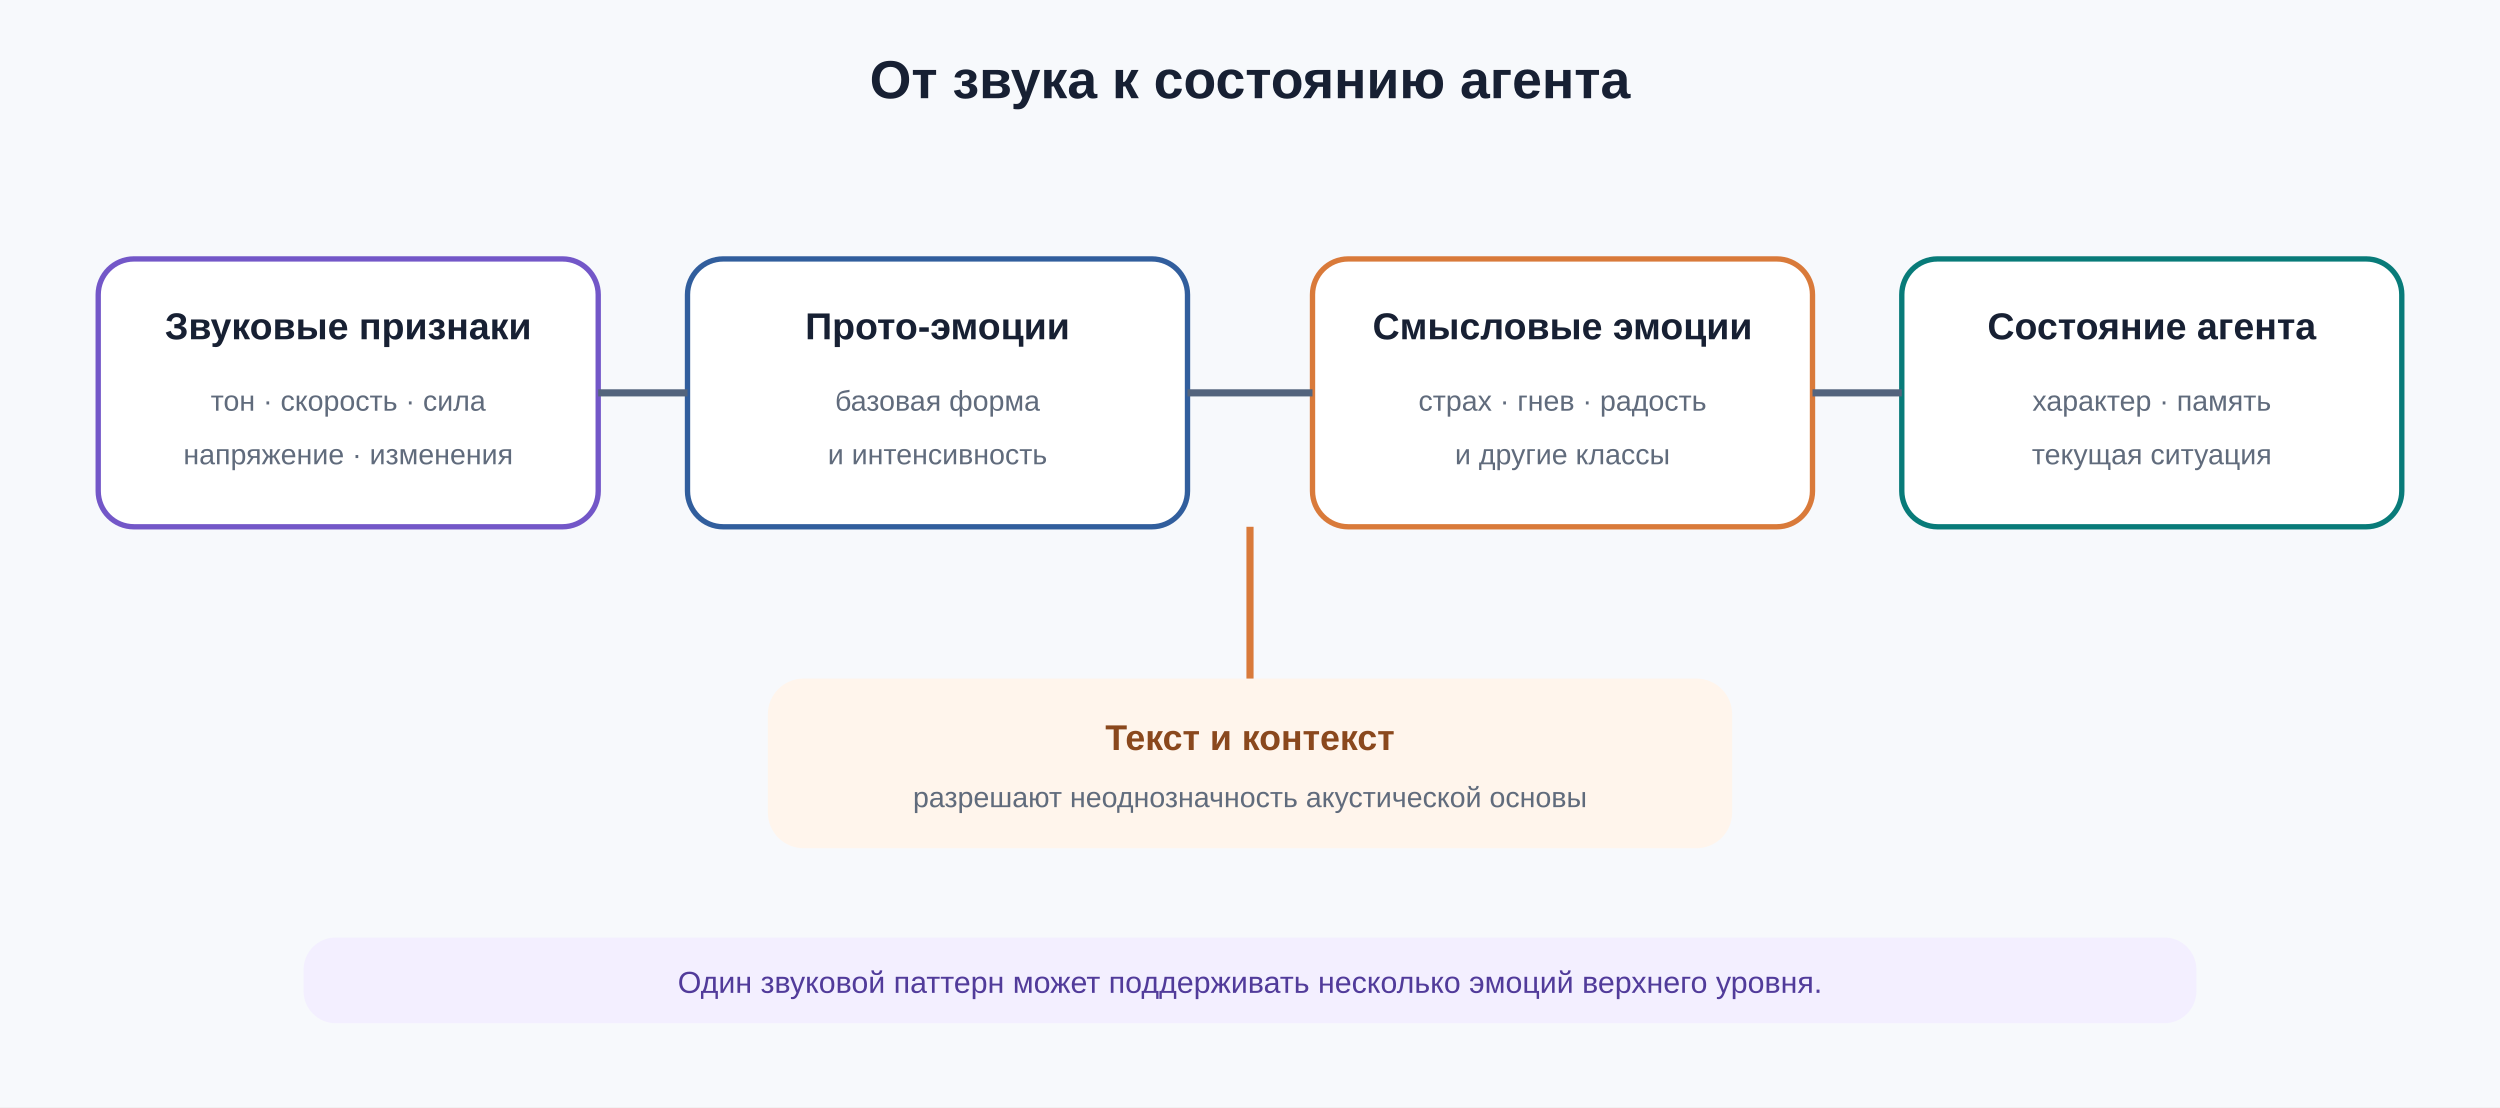
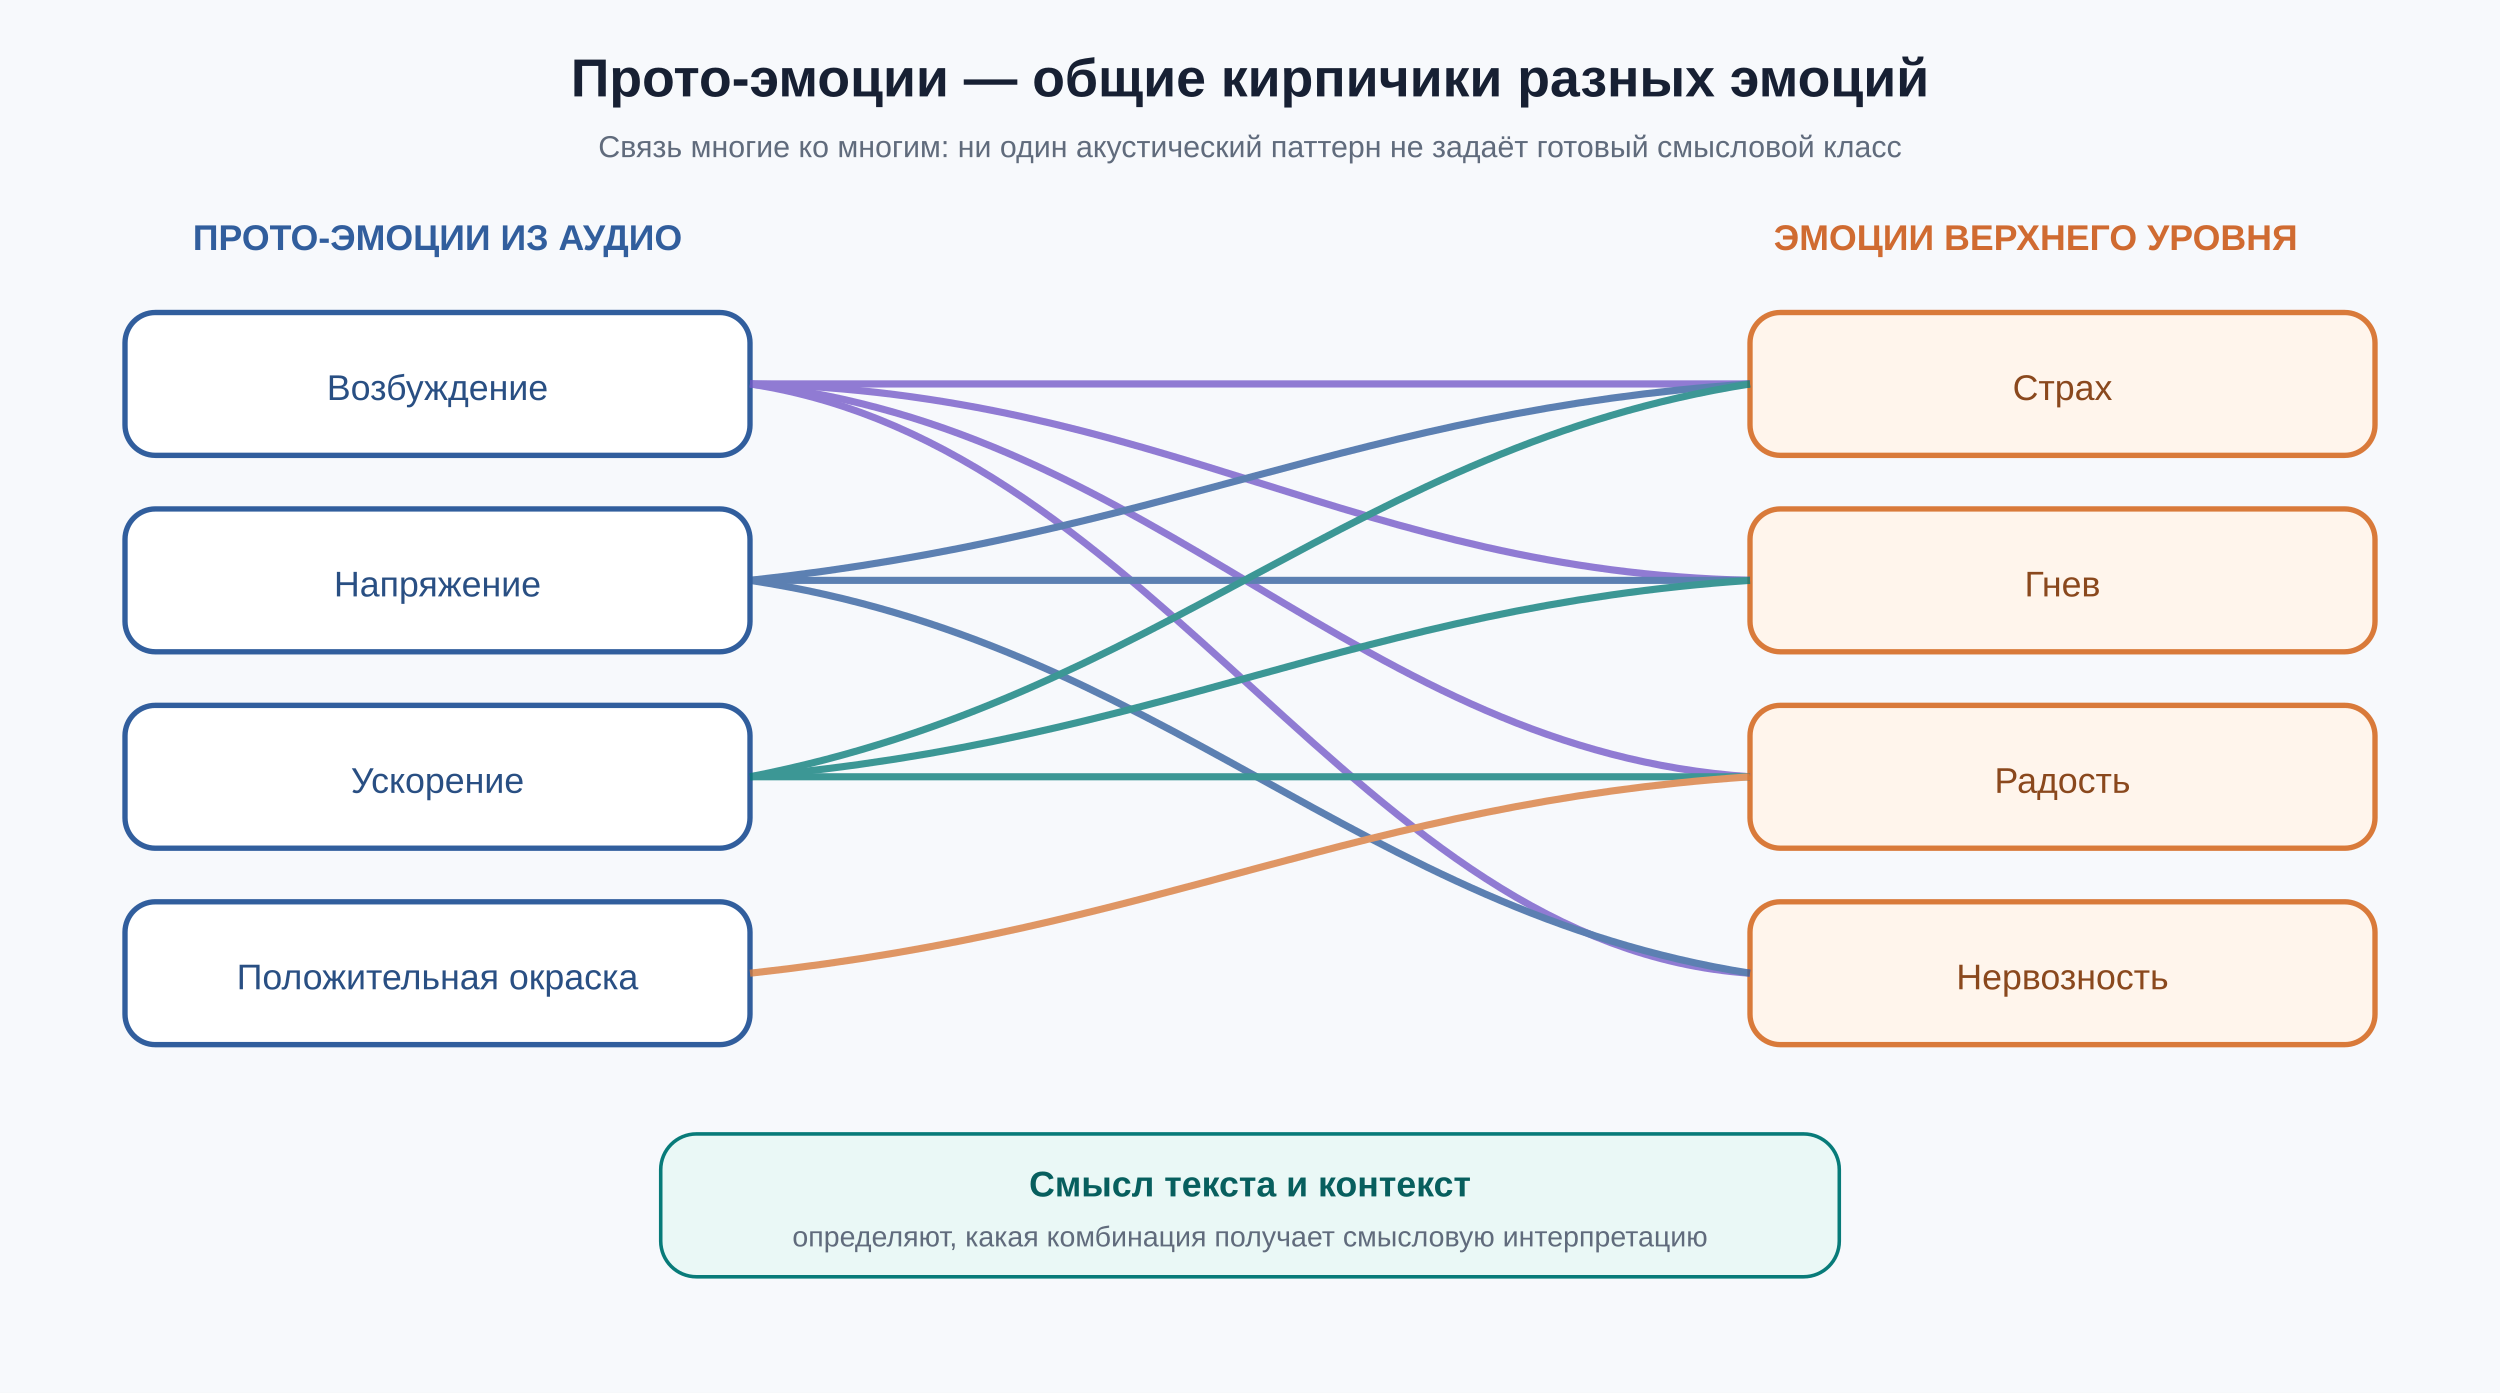
- <svg xmlns="http://www.w3.org/2000/svg" width="1400" height="620">
-   <rect width="100%" height="100%" fill="#f7f9fc" />
-   <text x="700" y="55" text-anchor="middle" font-family="Arial" font-size="30" font-weight="700" fill="#172033">От звука к состоянию агента</text>
+ <svg xmlns="http://www.w3.org/2000/svg" width="1400" height="780" viewBox="0 0 1400 780" role="img" aria-labelledby="title desc">
+   <rect width="1400" height="780" fill="#f7f9fc" />
+   <text x="700" y="54" text-anchor="middle" font-family="Arial" font-size="30" font-weight="700" fill="#172033">Прото-эмоции — общие кирпичики разных эмоций</text>
+   <text x="700" y="88" text-anchor="middle" font-family="Arial" font-size="17" fill="#606b7c">Связь многие ко многим: ни один акустический паттерн не задаёт готовый смысловой класс</text>
  <g font-family="Arial">
-     <g fill="#fff" stroke-width="3">
-       <rect x="55" y="145" width="280" height="150" rx="20" stroke="#7357c8" />
-       <rect x="385" y="145" width="280" height="150" rx="20" stroke="#315e9d" />
-       <rect x="735" y="145" width="280" height="150" rx="20" stroke="#d97a3a" />
-       <rect x="1065" y="145" width="280" height="150" rx="20" stroke="#087b79" />
+     <text x="245" y="140" text-anchor="middle" font-size="20" font-weight="700" fill="#315e9d">ПРОТО-ЭМОЦИИ ИЗ АУДИО</text>
+     <text x="1140" y="140" text-anchor="middle" font-size="20" font-weight="700" fill="#d06b31">ЭМОЦИИ ВЕРХНЕГО УРОВНЯ</text>
+     <g fill="#fff" stroke="#315e9d" stroke-width="3">
+       <rect x="70" y="175" width="350" height="80" rx="17" />
+       <rect x="70" y="285" width="350" height="80" rx="17" />
+       <rect x="70" y="395" width="350" height="80" rx="17" />
+       <rect x="70" y="505" width="350" height="80" rx="17" />
    </g>
-     <g text-anchor="middle" font-size="21" font-weight="700" fill="#172033">
-       <text x="195" y="190">Звуковые признаки</text>
-       <text x="525" y="190">Прото-эмоции</text>
-       <text x="875" y="190">Смысловые эмоции</text>
-       <text x="1205" y="190">Состояние агента</text>
+     <g text-anchor="middle" font-size="20" fill="#294f83">
+       <text x="245" y="224">Возбуждение</text>
+       <text x="245" y="334">Напряжение</text>
+       <text x="245" y="444">Ускорение</text>
+       <text x="245" y="554">Положительная окраска</text>
    </g>
-     <g text-anchor="middle" font-size="16" fill="#606b7c">
-       <text x="195" y="230">тон · скорость · сила</text>
-       <text x="195" y="260">напряжение · изменения</text>
-       <text x="525" y="230">базовая форма</text>
-       <text x="525" y="260">и интенсивность</text>
-       <text x="875" y="230">страх · гнев · радость</text>
-       <text x="875" y="260">и другие классы</text>
-       <text x="1205" y="230">характер · память</text>
-       <text x="1205" y="260">текущая ситуация</text>
+     <g fill="#fff5ec" stroke="#d97a3a" stroke-width="3">
+       <rect x="980" y="175" width="350" height="80" rx="17" />
+       <rect x="980" y="285" width="350" height="80" rx="17" />
+       <rect x="980" y="395" width="350" height="80" rx="17" />
+       <rect x="980" y="505" width="350" height="80" rx="17" />
    </g>
-     <g stroke="#53647d" stroke-width="4">
-       <path d="M335 220H385" />
-       <path d="M665 220H735" />
-       <path d="M1015 220H1065" />
+     <g text-anchor="middle" font-size="20" fill="#8a481d">
+       <text x="1155" y="224">Страх</text>
+       <text x="1155" y="334">Гнев</text>
+       <text x="1155" y="444">Радость</text>
+       <text x="1155" y="554">Нервозность</text>
    </g>
-     <rect x="430" y="380" width="540" height="95" rx="20" fill="#fff5ec" />
-     <text x="700" y="420" text-anchor="middle" font-size="20" font-weight="700" fill="#8a481d">Текст и контекст</text>
-     <text x="700" y="452" text-anchor="middle" font-size="16" fill="#606b7c">разрешают неоднозначность акустической основы</text>
-     <path d="M700 380V295" stroke="#d97a3a" stroke-width="4" />
-     <rect x="170" y="525" width="1060" height="48" rx="18" fill="#f3efff" />
-     <text x="700" y="556" text-anchor="middle" font-size="17" fill="#513b9a">Один звуковой паттерн может поддерживать несколько эмоций верхнего уровня.</text>
+     <g fill="none" stroke-width="4" opacity=".78">
+       <path d="M420 215C650 215 750 215 980 215" stroke="#7357c8" />
+       <path d="M420 215C650 220 760 320 980 325" stroke="#7357c8" />
+       <path d="M420 215C650 240 760 420 980 435" stroke="#7357c8" />
+       <path d="M420 215C650 250 760 530 980 545" stroke="#7357c8" />
+       <path d="M420 325C650 300 760 230 980 215" stroke="#315e9d" />
+       <path d="M420 325C650 325 760 325 980 325" stroke="#315e9d" />
+       <path d="M420 325C650 360 760 510 980 545" stroke="#315e9d" />
+       <path d="M420 435C650 390 760 250 980 215" stroke="#087b79" />
+       <path d="M420 435C650 415 760 340 980 325" stroke="#087b79" />
+       <path d="M420 435C650 435 760 435 980 435" stroke="#087b79" />
+       <path d="M420 545C650 520 760 450 980 435" stroke="#d97a3a" />
+     </g>
+     <rect x="370" y="635" width="660" height="80" rx="20" fill="#eaf8f6" stroke="#087b79" stroke-width="2" />
+     <text x="700" y="670" text-anchor="middle" font-size="20" font-weight="700" fill="#075f5e">Смысл текста и контекст</text>
+     <text x="700" y="698" text-anchor="middle" font-size="16" fill="#606b7c">определяют, какая комбинация получает смысловую интерпретацию</text>
  </g>
</svg>
